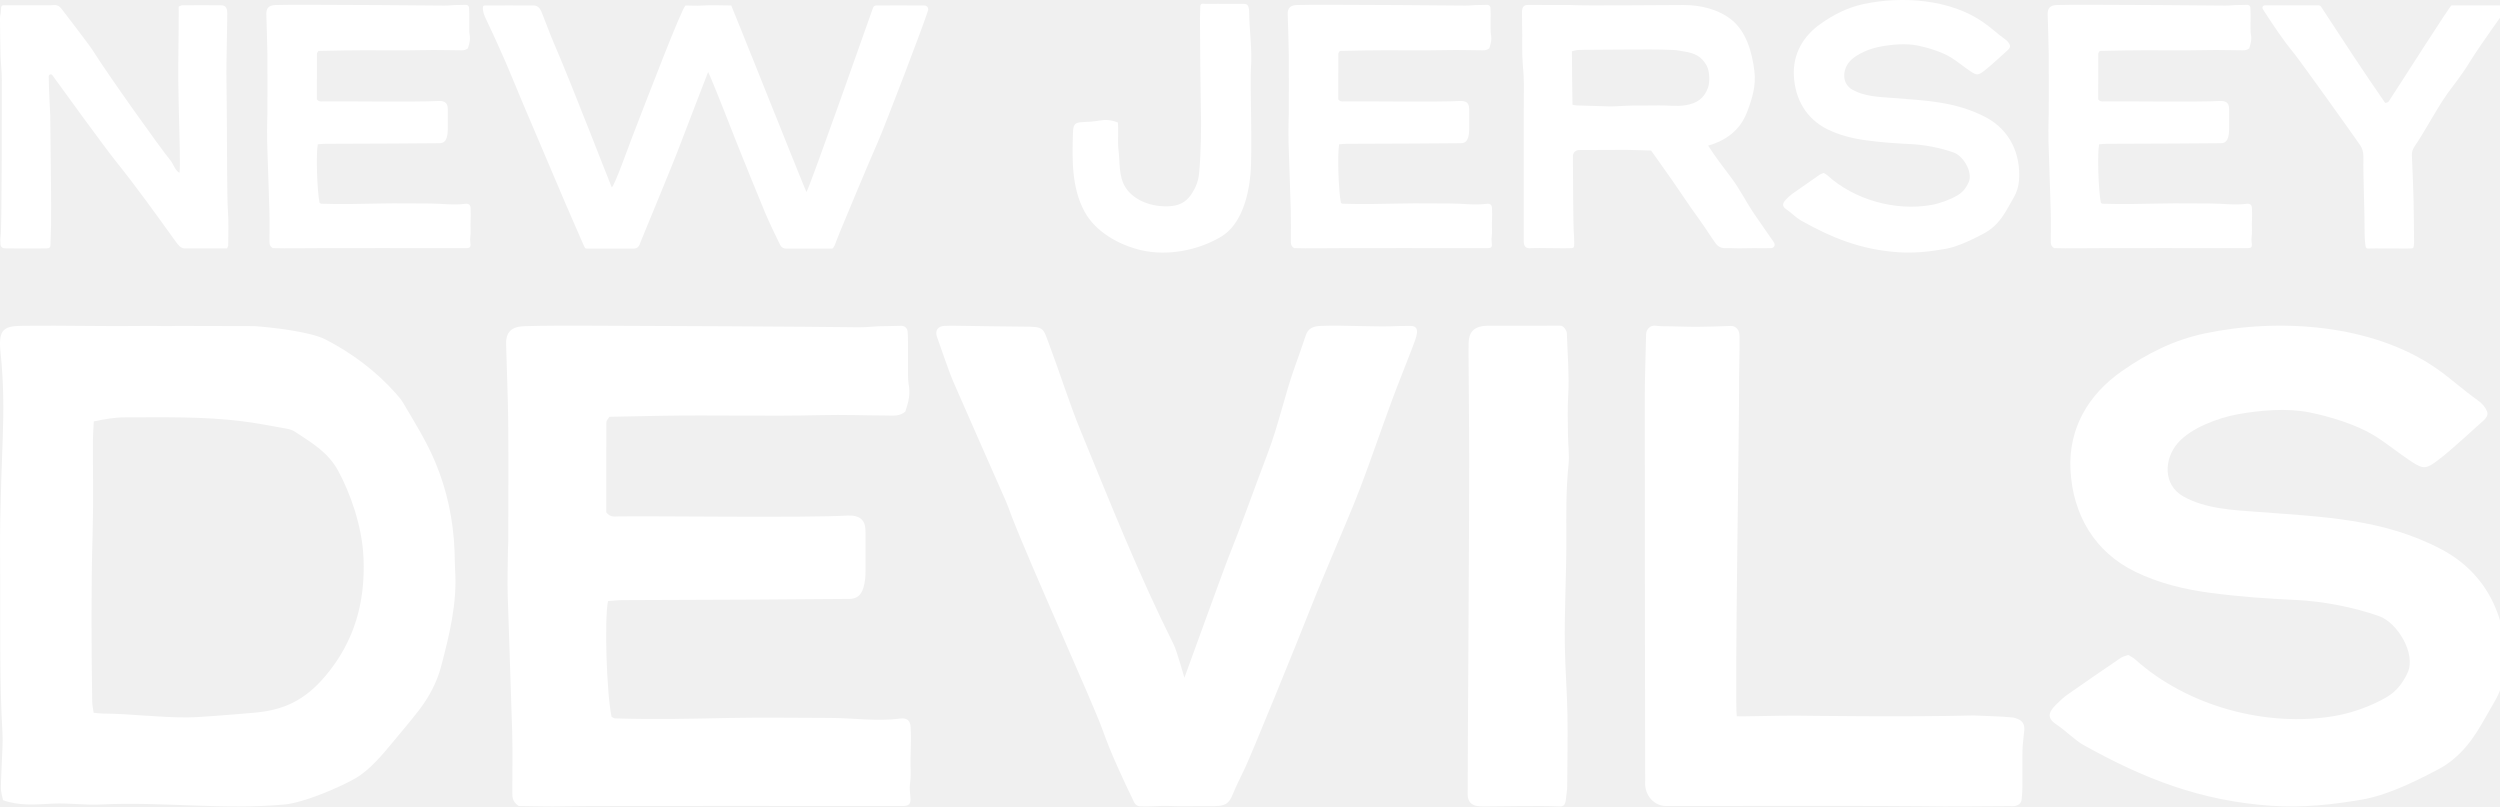
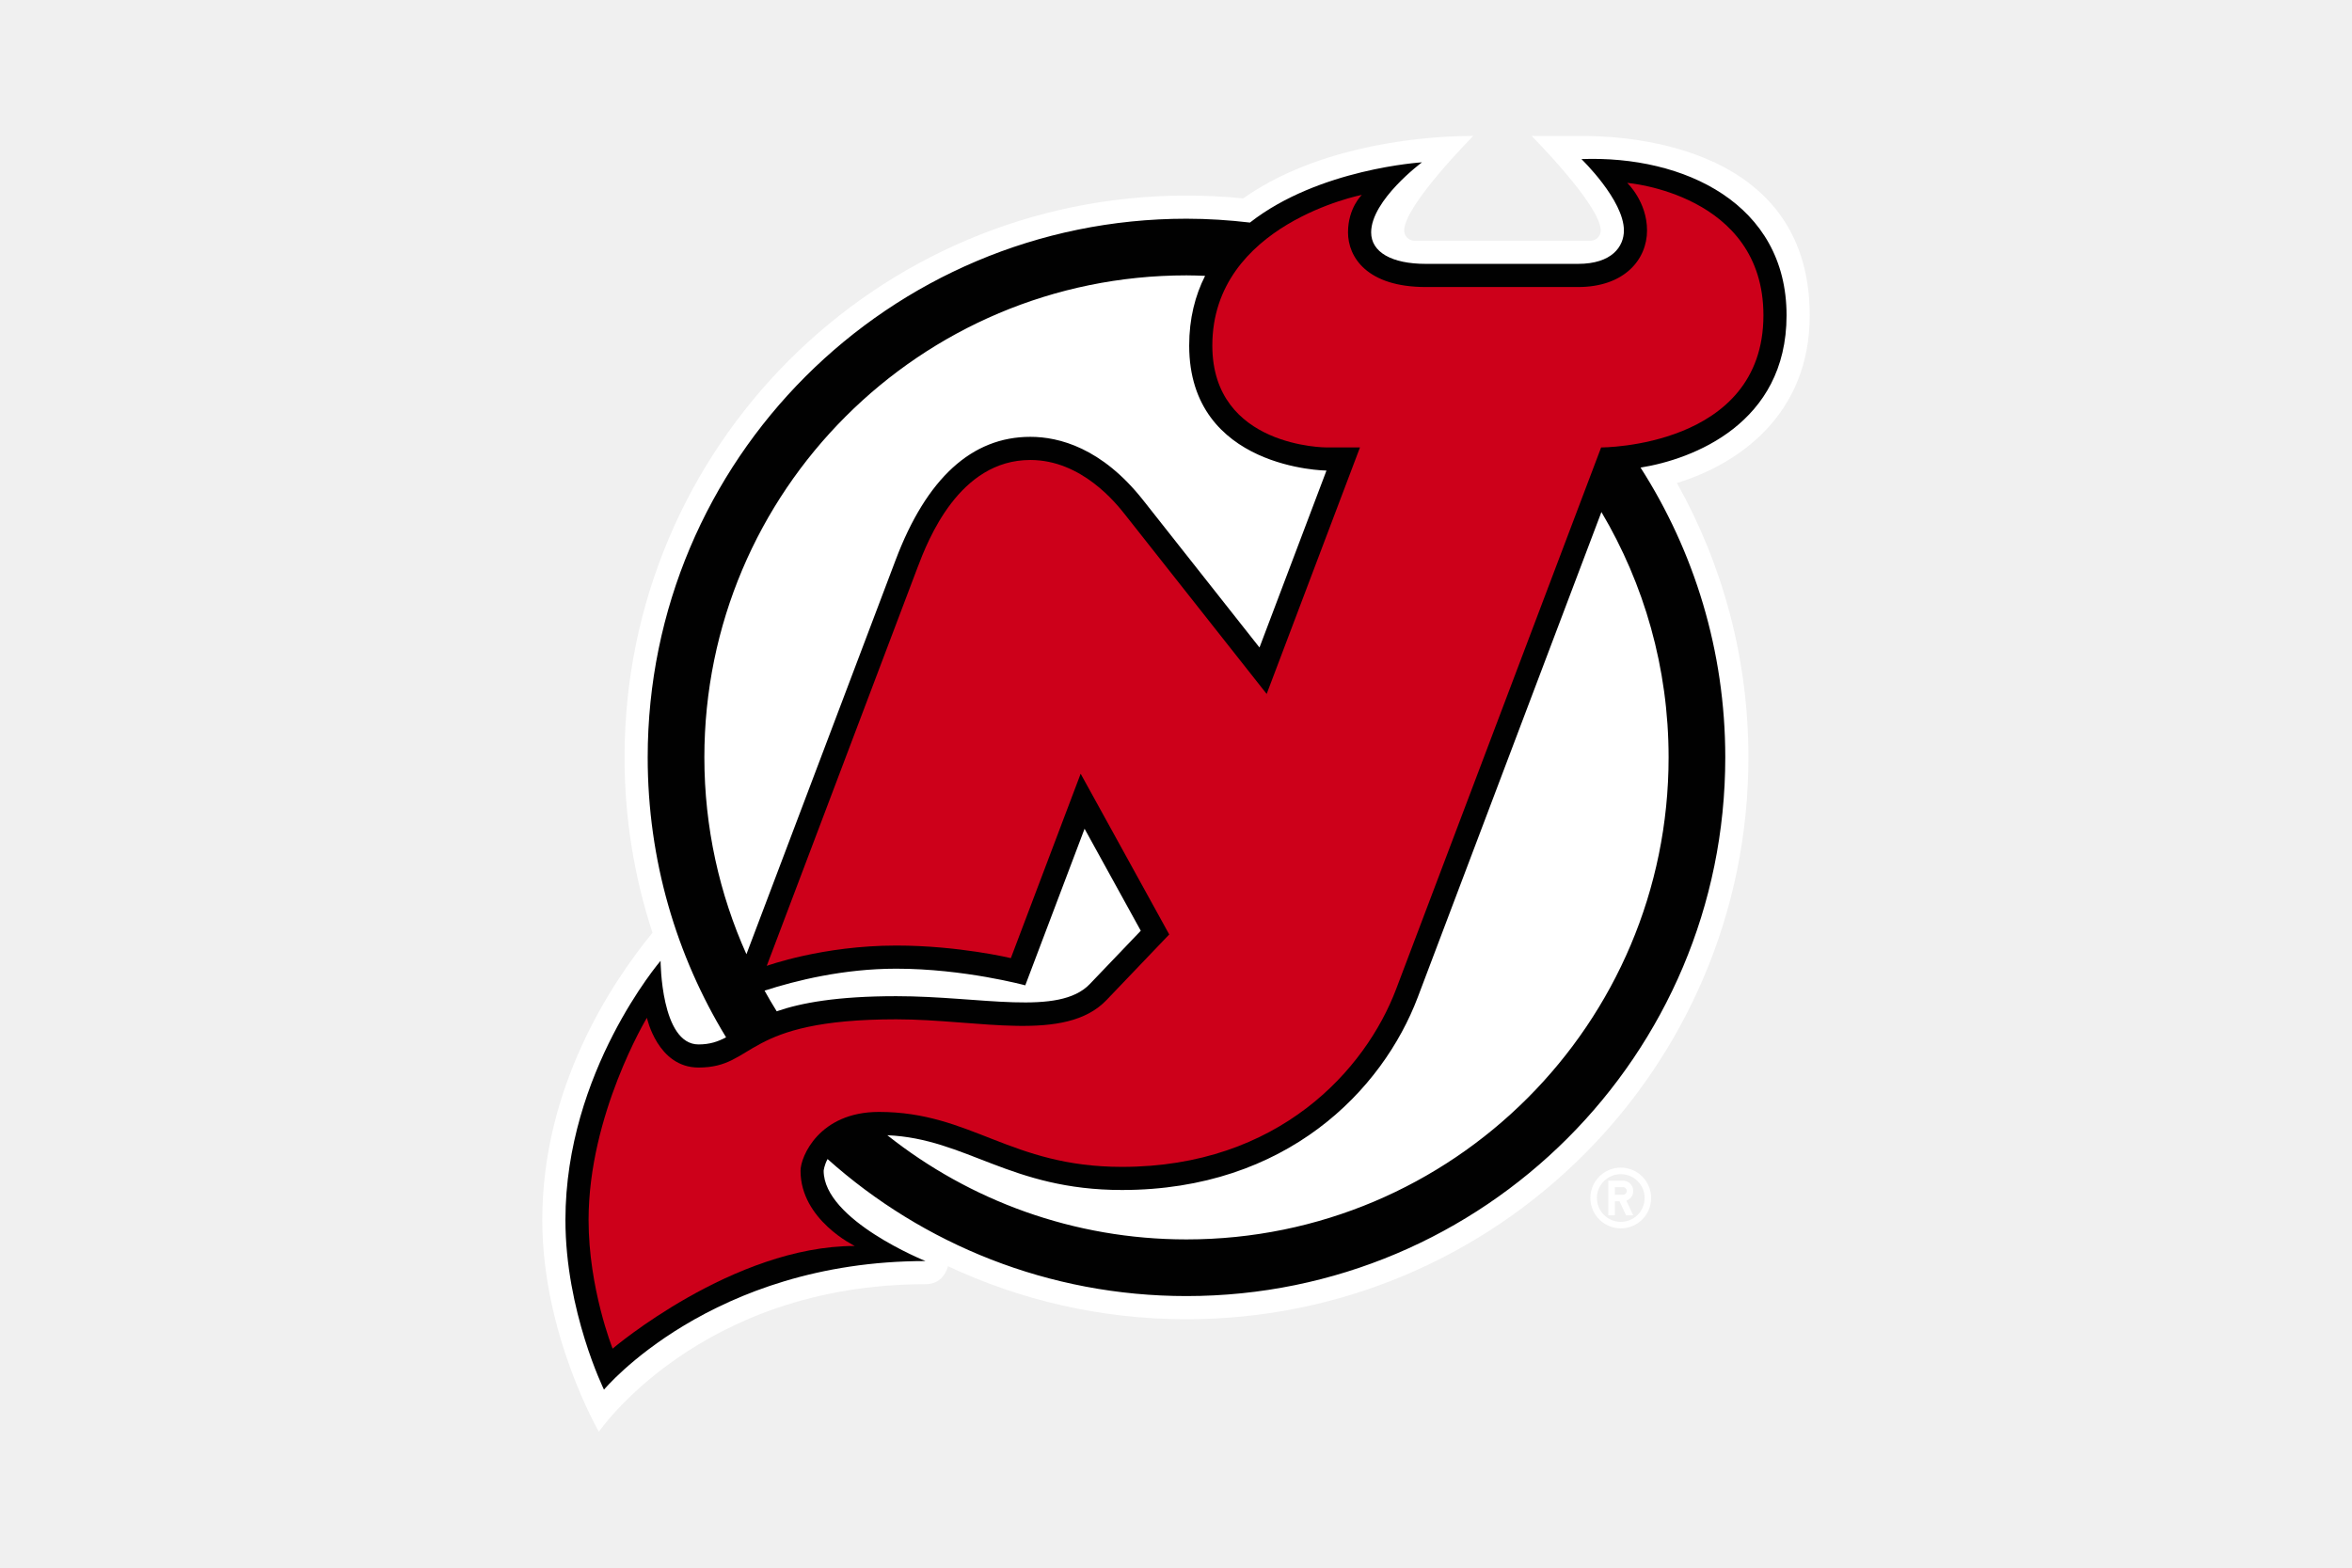
- <svg xmlns="http://www.w3.org/2000/svg" width="124" height="40" viewBox="0 0 124 40" fill="none">
-   <g clip-path="url(#clip0_8_1850)">
-     <path d="M11.259 12.321C10.944 12.321 9.548 12.319 9.164 12.321C8.963 12.322 8.833 12.146 8.709 11.973C7.751 10.645 6.798 9.312 5.773 8.032C5.147 7.25 3.191 4.551 2.597 3.73C2.54 3.651 2.417 3.693 2.417 3.789C2.42 4.436 2.49 5.603 2.492 5.734C2.506 6.862 2.515 7.99 2.529 9.118C2.534 9.469 2.541 10.903 2.532 11.17C2.521 11.503 2.512 11.836 2.502 12.181C2.5 12.243 2.457 12.297 2.397 12.31C2.362 12.317 2.329 12.322 2.297 12.322C1.678 12.32 1.066 12.328 0.447 12.322C0.363 12.321 0.279 12.325 0.196 12.313C0.106 12.3 0.036 12.233 0.028 12.149C0.015 12.001 0.009 11.848 0.032 11.703C0.093 11.32 0.09 5.421 0.091 3.983C0.091 3.566 0.04 3.149 0.028 2.731C0.011 2.123 0.006 1.515 3.20574e-05 0.907C-0.001 0.832 0.013 0.757 0.03 0.684C0.079 0.47 -0.015 0.231 0.215 0.262C0.985 0.262 1.718 0.259 2.51 0.262C2.783 0.233 2.905 0.238 3.074 0.466C3.283 0.747 4.411 2.194 4.626 2.539C5.306 3.629 7.93 7.321 8.461 7.964C8.585 8.115 8.695 8.47 8.903 8.573C8.949 8.3 8.901 6.718 8.89 6.267C8.874 5.598 8.847 4.562 8.841 3.893C8.835 3.292 8.871 1.076 8.864 0.642C8.862 0.543 8.863 0.445 8.863 0.328C8.922 0.305 8.982 0.262 9.041 0.262C9.677 0.257 10.312 0.257 10.948 0.262C11.14 0.264 11.22 0.328 11.265 0.518C11.295 0.646 11.215 3.026 11.233 4.013C11.246 4.748 11.247 5.484 11.254 6.219C11.259 6.863 11.257 9.842 11.306 10.474C11.347 11.006 11.32 11.637 11.319 12.173C11.319 12.218 11.284 12.262 11.259 12.321Z" fill="white" />
-     <path d="M15.762 7.158C15.67 7.615 15.725 9.463 15.851 10.065C15.879 10.079 15.908 10.104 15.937 10.105C16.922 10.136 17.813 10.115 18.8 10.095C19.669 10.077 20.446 10.093 21.316 10.094C21.9 10.094 22.491 10.187 23.073 10.11C23.249 10.086 23.333 10.158 23.341 10.322C23.366 10.786 23.325 10.986 23.343 11.45C23.347 11.531 23.339 11.662 23.327 11.742C23.282 12.049 23.46 12.304 23.155 12.307C22.721 12.311 15.343 12.297 14.675 12.315C14.276 12.325 13.877 12.31 13.527 12.307C13.361 12.198 13.366 12.078 13.366 11.961C13.364 11.46 13.377 10.958 13.362 10.457C13.331 9.338 13.283 8.136 13.25 7.017C13.239 6.634 13.253 6.249 13.256 5.866C13.256 5.799 13.263 5.732 13.263 5.666C13.264 4.663 13.271 3.66 13.262 2.657C13.256 2.005 13.225 1.354 13.21 0.703C13.202 0.389 13.352 0.258 13.672 0.249C14.206 0.233 14.741 0.236 15.276 0.237C16.547 0.238 21.038 0.262 22.024 0.277C22.308 0.281 22.465 0.243 22.749 0.248C22.829 0.249 22.983 0.239 23.113 0.24C23.192 0.24 23.257 0.3 23.265 0.379C23.292 0.646 23.256 1.517 23.287 1.683C23.341 1.97 23.287 2.147 23.209 2.395C23.058 2.52 22.903 2.495 22.755 2.494C22.203 2.493 21.652 2.471 21.1 2.485C19.762 2.517 18.428 2.478 17.09 2.501C16.69 2.508 16.197 2.518 15.796 2.526C15.765 2.579 15.72 2.62 15.72 2.662C15.716 3.395 15.717 4.221 15.717 4.926C15.809 5.052 15.916 5.032 16.012 5.03C16.848 5.014 20.717 5.07 21.769 5.008C21.834 5.004 21.904 5.01 21.967 5.026C22.088 5.059 22.171 5.138 22.196 5.265C22.206 5.314 22.21 5.364 22.211 5.414C22.212 5.878 22.212 5.975 22.211 6.436C22.21 6.494 22.207 6.553 22.2 6.61C22.164 6.908 22.074 7.1 21.808 7.103C21.023 7.11 20.237 7.116 19.451 7.12C18.348 7.125 17.245 7.127 16.141 7.133C16.012 7.133 15.883 7.149 15.762 7.158Z" fill="white" />
-     <path d="M24.035 0.272C24.158 0.262 26.369 0.274 26.406 0.272C26.652 0.257 26.772 0.377 26.869 0.613C27.028 0.999 27.278 1.689 27.444 2.072C28.369 4.202 30.247 9.093 30.342 9.289C30.446 9.314 31.248 7.081 31.314 6.91C32.174 4.683 33.816 0.399 34.003 0.272C34.434 0.272 34.479 0.299 34.875 0.272C35.272 0.245 35.856 0.272 36.27 0.272C36.312 0.336 39.904 9.348 40 9.527C40.256 9.047 43.124 0.867 43.303 0.384C43.328 0.316 43.393 0.271 43.466 0.271C43.941 0.27 45.257 0.266 45.652 0.271C45.713 0.273 45.783 0.273 45.851 0.273C45.976 0.272 46.066 0.391 46.032 0.511C45.87 1.084 43.883 6.275 43.525 7.084C43.077 8.092 41.847 11.051 41.65 11.529C41.586 11.683 41.532 11.842 41.467 11.995C41.422 12.103 41.398 12.235 41.283 12.332H38.99C38.867 12.332 38.751 12.264 38.697 12.153C38.697 12.152 38.696 12.151 38.696 12.15C38.443 11.623 38.18 11.099 37.954 10.56C37.477 9.42 37.02 8.271 36.557 7.125C36.506 7.001 35.335 3.983 35.123 3.57C35.123 3.57 33.974 6.542 33.757 7.12C33.334 8.248 32.028 11.358 31.808 11.917C31.763 12.03 31.743 12.082 31.72 12.143C31.675 12.256 31.566 12.331 31.444 12.331C31.081 12.331 29.434 12.331 29.167 12.331C29.003 12.331 29.021 12.313 28.949 12.158C28.936 12.127 28.919 12.098 28.906 12.067C28.626 11.424 28.342 10.783 28.066 10.138C27.352 8.463 26.639 6.787 25.928 5.111C25.648 4.449 25.38 3.783 25.097 3.123C24.893 2.647 24.675 2.177 24.462 1.705C24.38 1.522 24.14 1.025 24.056 0.843C23.982 0.685 23.869 0.272 24.035 0.272Z" fill="white" />
-     <path d="M55.445 6.075C55.487 6.483 55.427 7.049 55.476 7.429C55.557 8.056 55.474 8.755 55.83 9.304C56.321 10.061 57.394 10.322 58.184 10.21C58.611 10.149 58.893 9.948 59.132 9.574C59.323 9.275 59.442 8.95 59.476 8.591C59.566 7.624 59.593 6.288 59.561 5.319C59.544 4.768 59.519 1.711 59.518 0.909C59.518 0.739 59.528 0.498 59.535 0.293C59.537 0.231 59.589 0.181 59.651 0.183C59.709 0.185 59.764 0.193 59.81 0.193C60.244 0.185 60.574 0.193 61.026 0.193C61.322 0.193 61.489 0.188 61.706 0.193C61.829 0.195 61.897 0.239 61.928 0.355C61.944 0.419 61.956 0.487 61.957 0.553C61.963 1.504 62.12 2.448 62.046 3.402C61.997 4.028 62.126 7.526 62.024 8.644C61.925 9.734 61.568 11.144 60.566 11.741C59.431 12.418 57.898 12.723 56.565 12.401C55.483 12.139 54.335 11.496 53.793 10.497C53.154 9.316 53.176 7.937 53.218 6.625C53.231 6.195 53.272 6.071 53.712 6.056C53.98 6.047 54.244 6.028 54.509 5.983C54.838 5.927 55.083 5.936 55.445 6.075Z" fill="white" />
-     <path d="M66.422 7.158C66.331 7.615 66.385 9.463 66.511 10.065C66.54 10.079 66.568 10.104 66.598 10.105C67.583 10.136 68.474 10.115 69.461 10.095C70.329 10.077 71.107 10.093 71.976 10.094C72.561 10.094 73.151 10.187 73.734 10.11C73.91 10.086 73.994 10.158 74.002 10.322C74.027 10.786 73.985 10.986 74.004 11.45C74.007 11.531 74 11.662 73.988 11.742C73.943 12.049 74.121 12.304 73.816 12.307C73.382 12.311 66.004 12.297 65.336 12.315C64.937 12.325 64.537 12.31 64.188 12.307C64.022 12.198 64.027 12.078 64.026 11.961C64.025 11.46 64.037 10.958 64.023 10.457C63.992 9.338 63.944 8.136 63.911 7.017C63.9 6.634 63.913 6.249 63.917 5.866C63.917 5.799 63.924 5.732 63.924 5.666C63.925 4.663 63.932 3.66 63.923 2.657C63.917 2.005 63.886 1.354 63.87 0.703C63.862 0.389 64.013 0.258 64.332 0.249C64.867 0.233 65.403 0.236 65.937 0.237C67.207 0.238 71.699 0.262 72.684 0.277C72.969 0.281 73.126 0.243 73.41 0.248C73.49 0.249 73.644 0.239 73.773 0.24C73.852 0.24 73.918 0.3 73.926 0.379C73.952 0.646 73.917 1.517 73.948 1.683C74.002 1.97 73.948 2.147 73.87 2.395C73.719 2.52 73.564 2.495 73.415 2.494C72.864 2.493 72.312 2.471 71.761 2.485C70.423 2.517 69.089 2.478 67.751 2.501C67.351 2.508 66.858 2.518 66.457 2.526C66.426 2.579 66.381 2.62 66.381 2.662C66.377 3.395 66.378 4.221 66.378 4.926C66.47 5.052 66.577 5.032 66.673 5.03C67.509 5.014 71.378 5.07 72.43 5.008C72.495 5.004 72.564 5.01 72.627 5.026C72.749 5.059 72.832 5.138 72.857 5.265C72.866 5.314 72.871 5.364 72.871 5.414C72.872 5.878 72.873 5.975 72.871 6.436C72.871 6.494 72.868 6.553 72.861 6.61C72.825 6.908 72.735 7.1 72.469 7.103C71.683 7.11 70.897 7.116 70.112 7.12C69.008 7.125 67.905 7.127 66.802 7.133C66.673 7.133 66.543 7.149 66.422 7.158Z" fill="white" />
-     <path d="M87.826 12.308C87.576 12.305 87.212 12.319 86.962 12.308C86.432 12.308 86.357 12.329 85.858 12.308C85.786 12.305 85.668 12.305 85.596 12.308C85.39 12.316 85.222 12.244 85.101 12.078C84.845 11.728 84.581 11.292 84.324 10.942C83.673 10.054 83.116 9.166 82.468 8.275C82.273 8.008 82.083 7.737 81.894 7.467C81.348 7.454 80.827 7.429 80.375 7.434C80.186 7.436 78.922 7.441 78.316 7.442C78.151 7.443 78.017 7.576 78.016 7.742C78.014 8.638 78.038 11.236 78.055 11.473C78.069 11.656 78.082 11.84 78.081 12.024C78.079 12.259 78.083 12.308 77.911 12.308C77.781 12.33 76.159 12.287 75.973 12.308C75.68 12.342 75.575 12.234 75.576 11.942C75.579 11.139 75.57 5.348 75.583 4.428C75.59 3.993 75.565 3.561 75.527 3.127C75.487 2.662 75.509 2.192 75.503 1.724C75.499 1.357 75.489 0.989 75.491 0.622C75.492 0.374 75.554 0.239 75.802 0.245C75.987 0.249 77.298 0.249 77.896 0.249C78.628 0.292 82.291 0.249 83.513 0.249C84.343 0.249 85.224 0.454 85.883 0.98C86.623 1.572 86.912 2.621 87.018 3.528C87.105 4.264 86.913 4.878 86.656 5.554C86.302 6.485 85.585 6.974 84.723 7.224C85.073 7.763 85.46 8.276 85.85 8.789C86.303 9.385 86.608 10.025 87.032 10.644C87.296 11.03 87.564 11.412 87.829 11.796C87.886 11.878 87.949 11.956 87.996 12.043C88.07 12.182 87.981 12.311 87.826 12.308ZM82.257 5.229C82.706 5.216 83.154 5.294 83.602 5.219C84.182 5.122 84.519 4.878 84.715 4.356C84.822 4.071 84.796 3.52 84.653 3.259C84.402 2.803 84.066 2.633 83.518 2.551C83.354 2.526 83.19 2.487 83.024 2.48C82.624 2.463 82.224 2.453 81.823 2.454C80.871 2.454 79.92 2.463 78.968 2.469C78.734 2.471 78.501 2.469 78.267 2.48C78.173 2.484 78.08 2.518 77.968 2.543C77.966 3.461 77.984 4.266 77.995 5.195C78.106 5.214 78.155 5.227 78.204 5.229C78.738 5.246 79.271 5.263 79.805 5.277C79.921 5.28 80.038 5.276 80.155 5.271C80.438 5.259 80.721 5.238 81.004 5.234C81.422 5.227 81.84 5.242 82.257 5.229Z" fill="white" />
-     <path d="M90.46 8.579C90.524 8.62 90.587 8.648 90.635 8.693C91.981 9.92 94.028 10.479 95.789 10.167C96.227 10.089 96.716 9.909 97.097 9.685C97.357 9.533 97.527 9.308 97.646 9.041C97.868 8.543 97.38 7.737 96.914 7.57C96.267 7.337 95.473 7.181 94.774 7.148C94.043 7.114 93.307 7.061 92.581 6.963C91.909 6.873 91.25 6.713 90.642 6.413C89.589 5.894 89.036 4.917 88.976 3.766C88.919 2.673 89.439 1.793 90.291 1.189C90.954 0.719 91.635 0.373 92.43 0.202C94.326 -0.204 96.743 -0.048 98.394 1.121C98.779 1.393 99.069 1.672 99.452 1.948C99.556 2.022 99.639 2.111 99.688 2.234C99.707 2.283 99.701 2.338 99.672 2.382C99.65 2.416 99.626 2.45 99.595 2.475C99.465 2.582 98.796 3.224 98.421 3.51C98.124 3.737 98.052 3.744 97.748 3.545C97.438 3.341 97.085 3.046 96.769 2.851C96.322 2.577 95.64 2.365 95.116 2.259C94.537 2.142 93.843 2.204 93.268 2.311C92.779 2.402 92.085 2.657 91.738 3.055C91.383 3.463 91.343 4.15 91.885 4.454C92.463 4.778 93.159 4.804 93.803 4.854C95.456 4.983 97.015 5.026 98.517 5.828C99.686 6.454 100.236 7.634 100.144 8.937C100.122 9.248 100.035 9.535 99.88 9.8C99.549 10.368 99.323 10.877 98.816 11.302C98.703 11.396 98.582 11.48 98.453 11.55C97.964 11.815 97.465 12.061 96.935 12.235C96.821 12.272 96.631 12.32 96.513 12.341C95.732 12.482 94.944 12.566 94.15 12.511C92.318 12.385 90.865 11.807 89.297 10.919C89.107 10.812 88.819 10.528 88.636 10.408C88.385 10.242 88.378 10.104 88.601 9.879C88.695 9.783 88.794 9.688 88.903 9.61C89.357 9.288 89.814 8.97 90.272 8.654C90.326 8.619 90.394 8.606 90.46 8.579Z" fill="white" />
-     <path d="M104.116 7.158C104.024 7.615 104.079 9.463 104.205 10.065C104.234 10.079 104.262 10.104 104.291 10.105C105.276 10.136 106.167 10.115 107.154 10.095C108.023 10.077 108.801 10.093 109.67 10.094C110.255 10.094 110.845 10.187 111.427 10.11C111.603 10.086 111.687 10.158 111.696 10.322C111.72 10.786 111.679 10.986 111.698 11.45C111.701 11.531 111.693 11.662 111.681 11.742C111.636 12.049 111.815 12.304 111.51 12.307C111.075 12.311 103.697 12.297 103.029 12.315C102.63 12.325 102.231 12.31 101.881 12.307C101.716 12.198 101.72 12.078 101.72 11.961C101.718 11.46 101.731 10.958 101.716 10.457C101.685 9.338 101.638 8.136 101.605 7.017C101.593 6.634 101.607 6.249 101.61 5.866C101.61 5.799 101.618 5.732 101.618 5.666C101.618 4.663 101.625 3.66 101.616 2.657C101.61 2.005 101.579 1.354 101.564 0.703C101.556 0.389 101.706 0.258 102.026 0.249C102.56 0.233 103.096 0.236 103.631 0.237C104.901 0.238 109.392 0.262 110.378 0.277C110.662 0.281 110.819 0.243 111.103 0.248C111.183 0.249 111.337 0.239 111.467 0.24C111.546 0.24 111.611 0.3 111.619 0.379C111.646 0.646 111.61 1.517 111.641 1.683C111.696 1.97 111.641 2.147 111.563 2.395C111.413 2.52 111.257 2.495 111.109 2.494C110.557 2.493 110.006 2.471 109.455 2.485C108.116 2.517 106.782 2.478 105.445 2.501C105.044 2.508 104.551 2.518 104.15 2.526C104.119 2.579 104.075 2.62 104.075 2.662C104.07 3.395 104.071 4.221 104.071 4.926C104.164 5.052 104.27 5.032 104.367 5.03C105.202 5.014 109.071 5.07 110.123 5.008C110.189 5.004 110.258 5.01 110.321 5.026C110.443 5.059 110.525 5.138 110.55 5.265C110.56 5.314 110.564 5.364 110.565 5.414C110.566 5.878 110.567 5.975 110.565 6.436C110.564 6.494 110.561 6.553 110.554 6.61C110.518 6.908 110.428 7.1 110.162 7.103C109.377 7.11 108.591 7.116 107.805 7.12C106.702 7.125 105.599 7.127 104.495 7.133C104.366 7.133 104.237 7.149 104.116 7.158Z" fill="white" />
-     <path d="M112.335 0.266C112.923 0.266 114.653 0.263 115.017 0.266C115.057 0.266 115.093 0.286 115.115 0.319C116.152 1.91 117.257 3.596 118.301 5.1C118.463 5.1 118.493 5.012 118.535 4.948C119.193 3.941 121.527 0.267 121.597 0.267C122.273 0.267 123.98 0.267 124.125 0.267C124.318 0.267 124.418 0.293 124.307 0.448C124.268 0.502 122.962 2.323 122.552 2.992C122.279 3.439 121.979 3.868 121.657 4.282C120.922 5.23 120.429 6.278 119.759 7.27C119.672 7.398 119.624 7.532 119.629 7.692C119.657 8.409 119.693 9.127 119.711 9.845C119.727 10.48 119.731 11.358 119.738 11.993C119.739 12.042 119.735 12.163 119.723 12.211C119.7 12.309 119.695 12.313 119.594 12.322C119.561 12.326 119.436 12.327 119.402 12.327C118.884 12.326 118.356 12.325 117.837 12.322C117.721 12.321 117.571 12.327 117.431 12.327C117.342 12.315 117.332 12.223 117.321 12.137C117.299 11.956 117.284 11.771 117.285 11.589C117.291 10.452 117.208 8.889 117.225 7.753C117.228 7.551 117.168 7.353 117.053 7.186C116.599 6.528 114.065 2.987 113.778 2.639C113.234 1.98 112.766 1.268 112.3 0.554C112.293 0.543 112.264 0.498 112.234 0.445C112.188 0.365 112.244 0.266 112.335 0.266Z" fill="white" />
-     <path d="M0.151 39.69C0.113 39.491 0.048 39.303 0.046 39.113C0.044 38.687 0.075 38.259 0.089 37.832C0.104 37.339 0.151 36.844 0.122 36.354C-0.016 33.955 0.015 31.249 0.01 28.847C0.008 27.828 -0.006 26.808 0.013 25.788C0.039 24.441 0.083 23.093 0.135 21.747C0.189 20.331 0.18 18.918 0.029 17.51C-0.103 16.278 0.206 16.169 1.193 16.159C3.194 16.135 5.279 16.197 7.28 16.166C7.723 16.159 8.311 16.189 8.754 16.166C10.544 16.166 10.78 16.166 12.616 16.175C13.44 16.233 15.388 16.446 16.139 16.834C17.46 17.517 18.638 18.395 19.64 19.52C19.769 19.665 19.898 19.816 19.996 19.982C20.558 20.936 21.146 21.87 21.581 22.902C22.174 24.309 22.48 25.771 22.545 27.296C22.559 27.624 22.553 27.954 22.574 28.283C22.68 29.921 22.291 31.484 21.884 33.038C21.675 33.837 21.287 34.564 20.79 35.214C20.375 35.754 19.931 36.27 19.497 36.795C18.974 37.429 18.332 38.201 17.628 38.604C16.803 39.077 15.046 39.816 14.125 39.902C11.098 40.183 8.044 39.754 5.012 39.902C4.22 39.941 3.416 39.823 2.623 39.86C1.805 39.898 0.979 39.989 0.151 39.69ZM4.653 20.902C4.638 21.207 4.612 21.496 4.61 21.785C4.603 23.429 4.641 24.892 4.592 26.533C4.516 29.064 4.535 32.26 4.573 34.791C4.576 34.976 4.619 35.16 4.645 35.353C4.825 35.37 4.949 35.391 5.073 35.392C6.469 35.399 7.866 35.59 9.263 35.584C9.738 35.581 10.213 35.54 10.688 35.506C11.321 35.461 11.952 35.406 12.583 35.353C14.057 35.231 15.118 34.747 16.155 33.511C17.575 31.819 18.125 29.878 18.03 27.673C17.962 26.076 17.369 24.459 16.785 23.373C16.273 22.424 15.473 21.97 14.612 21.403C14.483 21.318 14.318 21.279 14.163 21.252C13.445 21.125 12.728 20.983 12.005 20.893C10.078 20.652 8.14 20.701 6.204 20.701C5.694 20.701 5.197 20.787 4.653 20.902Z" fill="white" />
-     <path d="M30.157 29.814C29.975 30.718 30.083 34.364 30.333 35.553C30.39 35.58 30.446 35.63 30.504 35.632C32.455 35.693 34.219 35.651 36.174 35.611C37.894 35.577 39.433 35.608 41.155 35.609C42.314 35.609 43.482 35.793 44.636 35.641C44.983 35.595 45.15 35.737 45.167 36.06C45.217 36.976 45.134 37.37 45.171 38.286C45.178 38.446 45.163 38.705 45.139 38.863C45.05 39.468 45.404 39.971 44.799 39.978C43.938 39.986 29.327 39.959 28.005 39.993C27.215 40.013 26.423 39.984 25.731 39.978C25.403 39.764 25.412 39.525 25.411 39.296C25.409 38.306 25.433 37.315 25.405 36.326C25.343 34.118 25.248 31.744 25.183 29.536C25.161 28.78 25.188 28.021 25.194 27.264C25.195 27.133 25.209 27.001 25.209 26.869C25.211 24.89 25.225 22.91 25.207 20.931C25.195 19.645 25.134 18.36 25.103 17.074C25.087 16.454 25.385 16.197 26.018 16.178C27.076 16.147 28.137 16.153 29.196 16.154C31.711 16.157 40.606 16.203 42.558 16.233C43.121 16.242 43.432 16.166 43.995 16.176C44.153 16.178 44.459 16.159 44.715 16.16C44.871 16.161 45.001 16.28 45.017 16.435C45.07 16.962 45 18.682 45.062 19.008C45.169 19.575 45.062 19.924 44.906 20.413C44.609 20.661 44.301 20.611 44.007 20.61C42.915 20.606 41.822 20.564 40.731 20.591C38.081 20.655 35.438 20.578 32.79 20.623C31.997 20.637 31.021 20.656 30.226 20.673C30.165 20.777 30.077 20.859 30.076 20.941C30.068 22.388 30.07 24.018 30.07 25.409C30.253 25.659 30.464 25.619 30.655 25.615C32.31 25.584 39.972 25.695 42.055 25.571C42.185 25.564 42.321 25.574 42.447 25.608C42.688 25.671 42.852 25.827 42.901 26.079C42.919 26.175 42.929 26.275 42.929 26.373C42.932 27.288 42.933 27.48 42.929 28.39C42.929 28.504 42.922 28.621 42.909 28.734C42.838 29.321 42.659 29.701 42.133 29.706C40.577 29.72 39.021 29.732 37.465 29.74C35.28 29.751 33.095 29.755 30.91 29.766C30.652 29.765 30.396 29.798 30.157 29.814Z" fill="white" />
-     <path d="M56.531 39.993C56.415 39.985 56.312 39.913 56.26 39.807C55.685 38.624 55.095 37.354 54.686 36.198C54.246 34.952 51.071 27.939 50.165 25.571C50.07 25.325 49.987 25.075 49.881 24.834C49.02 22.875 48.15 20.92 47.295 18.958C47.045 18.386 46.689 17.299 46.476 16.712C46.363 16.402 46.516 16.183 46.832 16.165C47.06 16.152 47.289 16.156 47.518 16.159C48.466 16.172 49.774 16.195 50.722 16.2C51.818 16.206 51.717 16.23 52.056 17.129C52.521 18.361 53.082 20.109 53.583 21.326C55.113 25.04 56.435 28.404 58.231 32.001C58.359 32.258 58.747 33.616 58.747 33.616C58.747 33.616 60.733 28.145 60.868 27.81C61.605 25.978 62.174 24.331 62.878 22.484C63.417 21.069 63.712 19.629 64.22 18.203C64.341 17.863 64.65 17 64.759 16.656C64.88 16.272 65.143 16.181 65.507 16.165C66.648 16.116 68.262 16.234 69.403 16.171C69.469 16.167 69.894 16.166 69.959 16.165C70.507 16.163 70.241 16.743 70.052 17.246C69.715 18.139 69.349 19.022 69.019 19.918C68.495 21.339 68.009 22.775 67.471 24.191C67.062 25.267 66.595 26.322 66.153 27.386C65.788 28.268 65.409 29.143 65.059 30.032C64.301 31.962 62.112 37.324 61.763 38.069C61.553 38.516 61.324 38.955 61.139 39.412C60.983 39.794 60.824 39.945 60.429 39.974C60.299 39.983 60.167 39.987 60.037 39.985C59.187 39.974 58.754 40.008 57.905 39.974C57.598 39.96 56.966 40.02 56.531 39.993Z" fill="white" />
-     <path d="M77.391 16.153C77.579 16.153 77.713 16.431 77.716 16.523C77.747 17.531 77.842 18.665 77.783 19.605C77.743 20.26 77.767 20.921 77.772 21.578C77.776 22.073 77.849 22.573 77.798 23.06C77.669 24.279 77.688 25.499 77.691 26.72C77.696 28.569 77.588 30.222 77.617 32.071C77.635 33.192 77.725 34.31 77.745 35.431C77.765 36.62 77.74 37.809 77.733 38.997C77.733 39.096 77.728 39.197 77.711 39.293C77.65 39.632 77.712 40.017 77.373 39.999C76.394 39.95 74.571 39.999 73.566 39.999C73.471 39.995 73.376 39.994 73.281 39.981C72.987 39.94 72.82 39.762 72.799 39.468C72.792 39.369 72.799 39.27 72.798 39.171C72.795 37.058 72.879 25.99 72.872 22.722C72.869 21.105 72.852 19.486 72.842 17.869C72.841 17.571 72.833 17.274 72.845 16.977C72.863 16.504 73.081 16.248 73.523 16.178C73.679 16.153 73.839 16.156 73.997 16.155C74.757 16.153 75.866 16.152 76.626 16.155C76.814 16.156 77.234 16.153 77.391 16.153Z" fill="white" />
-     <path d="M81.646 16.584C81.651 16.332 81.851 16.134 82.085 16.154C82.215 16.165 82.334 16.181 82.455 16.181C83.04 16.181 83.626 16.214 84.212 16.21C84.691 16.207 85.338 16.186 85.846 16.166C86.052 16.158 86.233 16.315 86.268 16.533C86.275 16.58 86.281 16.627 86.281 16.674C86.292 17.467 86.247 18.622 86.257 19.414C86.272 20.518 86.036 34.979 86.144 35.524C86.349 35.549 88.273 35.489 89.056 35.496C89.447 35.5 94.773 35.572 97.875 35.486C98.427 35.517 99.283 35.526 99.834 35.588C99.923 35.598 100.012 35.635 100.099 35.67C100.321 35.76 100.427 35.946 100.405 36.214C100.378 36.542 100.324 36.869 100.316 37.197C100.301 37.791 100.317 38.385 100.312 38.979C100.31 39.208 100.301 39.44 100.272 39.666C100.248 39.85 100.111 39.941 99.952 39.975C99.863 39.995 99.768 39.984 99.676 39.984C98.228 39.988 96.778 40.015 95.33 39.989C94.004 39.965 85.485 39.975 82.638 39.979C82.05 39.98 81.58 39.456 81.599 38.826C81.601 38.793 81.601 38.762 81.601 38.735C81.593 36.061 81.59 33.08 81.588 30.406C81.585 26.807 81.58 23.207 81.582 19.608C81.581 18.776 81.626 17.589 81.646 16.584Z" fill="white" />
-     <path d="M105.56 32.484C105.682 32.561 105.803 32.615 105.896 32.699C108.492 35.037 112.441 36.101 115.837 35.506C116.682 35.358 117.625 35.015 118.36 34.589C118.86 34.299 119.189 33.871 119.419 33.363C119.846 32.414 118.905 30.881 118.007 30.562C116.76 30.12 115.227 29.822 113.879 29.759C112.47 29.694 111.051 29.594 109.649 29.408C108.353 29.236 107.081 28.93 105.91 28.36C103.879 27.372 102.813 25.512 102.696 23.322C102.585 21.242 103.59 19.567 105.233 18.417C106.511 17.522 107.825 16.863 109.359 16.538C113.016 15.766 117.678 16.062 120.861 18.286C121.604 18.805 122.163 19.335 122.902 19.86C123.102 20.002 123.263 20.172 123.357 20.406C123.395 20.499 123.384 20.604 123.327 20.687C123.283 20.752 123.237 20.816 123.178 20.864C122.928 21.069 121.638 22.29 120.913 22.834C120.34 23.266 120.201 23.28 119.616 22.901C119.018 22.512 118.337 21.95 117.727 21.581C116.866 21.059 115.55 20.654 114.539 20.453C113.423 20.231 112.084 20.349 110.974 20.552C110.032 20.726 108.692 21.21 108.024 21.968C107.339 22.745 107.261 24.053 108.307 24.631C109.421 25.247 110.764 25.297 112.006 25.392C115.194 25.638 118.201 25.72 121.097 27.248C123.353 28.438 124.414 30.685 124.236 33.164C124.192 33.756 124.025 34.303 123.727 34.806C123.088 35.889 122.653 36.858 121.675 37.667C121.458 37.846 121.224 38.006 120.974 38.139C120.031 38.642 119.069 39.111 118.047 39.442C117.827 39.513 117.461 39.605 117.233 39.645C115.726 39.912 114.207 40.072 112.675 39.968C109.142 39.727 106.339 38.627 103.316 36.938C102.948 36.733 102.392 36.193 102.04 35.964C101.556 35.649 101.544 35.386 101.972 34.958C102.155 34.775 102.345 34.594 102.556 34.446C103.43 33.832 104.312 33.228 105.196 32.627C105.3 32.56 105.431 32.534 105.56 32.484Z" fill="white" />
-   </g>
-   <defs>
-     <clipPath id="clip0_8_1850">
-       <rect width="124" height="40" fill="white" />
-     </clipPath>
-   </defs>
+ <svg xmlns="http://www.w3.org/2000/svg" viewBox="0 0 960 640">
+   <path fill="#fff" d="M661.543 476.678c-6.846 0-12.404 5.549-12.404 12.399 0 6.842 5.558 12.399 12.404 12.399s12.393-5.557 12.393-12.398c0-6.851-5.548-12.4-12.393-12.4m0 22.137a9.71 9.71 0 0 1-6.89-2.849 9.75 9.75 0 0 1-2.85-6.89 9.726 9.726 0 0 1 9.74-9.732 9.73 9.73 0 0 1 9.737 9.733 9.73 9.73 0 0 1-9.737 9.739m5.094-12.613a4.22 4.22 0 0 0-1.233-2.972 4.21 4.21 0 0 0-2.974-1.228h-5.975v14.153h2.656v-5.747h1.906l2.683 5.748h2.937l-2.801-5.994a4.21 4.21 0 0 0 2.801-3.96m-4.207 1.548h-3.319v-3.097h3.319c.854 0 1.551.695 1.551 1.55a1.55 1.55 0 0 1-1.551 1.547" />
+   <path fill="#fff" d="M738.66 128.726c0-73.223-82.433-73.223-93.531-73.223l-19.974-.002s28.202 28.35 28.202 38.59a4.195 4.195 0 0 1-4.198 4.189h-71.825a4.196 4.196 0 0 1-4.198-4.19c0-10.238 28.202-38.59 28.202-38.59-27.373 0-66.621 6.119-93.888 25.497a232 232 0 0 0-23.175-1.16c-126.668 0-229.358 102.692-229.358 229.368 0 24.995 4.01 49.047 11.406 71.568-16.958 20.726-44.983 63.16-44.983 117.256 0 46.75 23.102 86.47 23.102 86.47s41.134-60.227 133.321-60.227c7.059 0 8.879-6.155 9.166-7.348 29.553 13.874 62.542 21.648 97.346 21.648 126.673 0 229.364-102.698 229.364-229.368 0-40.688-10.605-78.892-29.188-112.016 25.394-7.803 54.209-28.006 54.209-68.463" />
+   <path fill="#010101" d="M729.208 128.726c0-45.471-41.731-65.354-83.727-63.782 0 0 17.338 16.72 17.338 29.138 0 6.596-4.921 13.64-18.713 13.64h-62.143c-13.972 0-22.309-4.801-22.309-12.852 0-13.194 20.747-28.6 20.747-28.6s-42.062 2.532-70.218 24.59c-8.504-.997-17.138-1.571-25.908-1.571-121.45 0-219.91 98.459-219.91 219.916 0 41.85 11.696 80.972 31.993 114.272-3.29 1.744-6.611 2.905-11.243 2.905-15.398 0-15.489-34.136-15.489-34.136s-38.837 45.283-38.837 105.782c0 37.25 15.738 69.293 15.738 69.293s43.579-52.504 131.236-52.504c0 0-41.573-16.702-41.573-36.866.005-.008.185-2.145 1.591-4.778 38.893 34.771 90.214 55.94 146.494 55.94 121.464 0 219.92-98.453 219.92-219.909 0-43.569-12.725-84.147-34.58-118.314 21.21-3.385 59.593-17.88 59.593-62.165m-441.714 180.48c0-108.684 88.106-196.787 196.781-196.787 2.554 0 5.074.097 7.599.191-4.061 8.034-6.491 17.424-6.491 28.454 0 50.553 56.035 51.044 56.035 51.044l-27.339 72.23-47.502-60.16c-16.868-21.355-34.34-25.844-46.029-25.844-23.861 0-42.353 16.897-54.958 50.215l-60.928 161.013c-10.996-24.537-17.166-51.723-17.166-80.357zm24.572 95.22c12.729-4.131 32.215-8.964 53.753-8.964 27.672 0 52.665 6.796 52.665 6.796l24.2-63.923 22.94 41.638-20.8 21.754c-12.644 13.235-44.181 4.962-79.005 4.962-24.173 0-38.867 2.731-48.796 6.171a194 194 0 0 1-4.957-8.435m368.994-95.22c0 108.678-88.097 196.778-196.785 196.778-46.147 0-88.548-15.922-122.108-42.535 32.413 1.411 50.134 22.361 95.787 22.361 67.052 0 106.331-40.64 120.731-78.693l74.955-198.083c17.401 29.346 27.42 63.58 27.42 100.171" />
+   <path fill="#cd001a" d="M664.166 74.66s8.097 7.61 8.097 19.422-9.198 23.096-28.156 23.096h-62.144c-24.147 0-31.756-12.336-31.756-22.308s5.653-15.31 5.653-15.31-61.033 11.893-61.033 61.505c0 41.727 46.659 41.6 46.659 41.6h13.607l-38.085 100.632-57.845-73.266c-3.593-4.546-17.659-22.248-38.615-22.248-29.135 0-41.801 32.688-46.123 44.105l-61.467 162.425s22.745-8.3 52.862-8.3c25.402 0 46.778 5.135 46.778 5.135l28.488-75.28 36.151 65.62-25.59 26.77c-16.834 17.613-51.983 7.873-85.827 7.873-63.187 0-57.086 19.689-80.706 19.689-16.731 0-21.069-20.313-21.069-20.313s-23.81 39.47-23.81 82.522c0 27.952 9.813 52.539 9.813 52.539s49.241-41.914 98.845-41.914c0 0-22.146-10.626-22.146-30.702 0-5.71 7.578-24.016 31.988-24.016 37.802 0 53.548 22.434 99.219 22.434 63.911 0 99.411-39.596 111.903-72.59l83.664-221.113s66.245.125 66.245-53.941c0-49.604-55.6-54.066-55.6-54.066" />
</svg>
